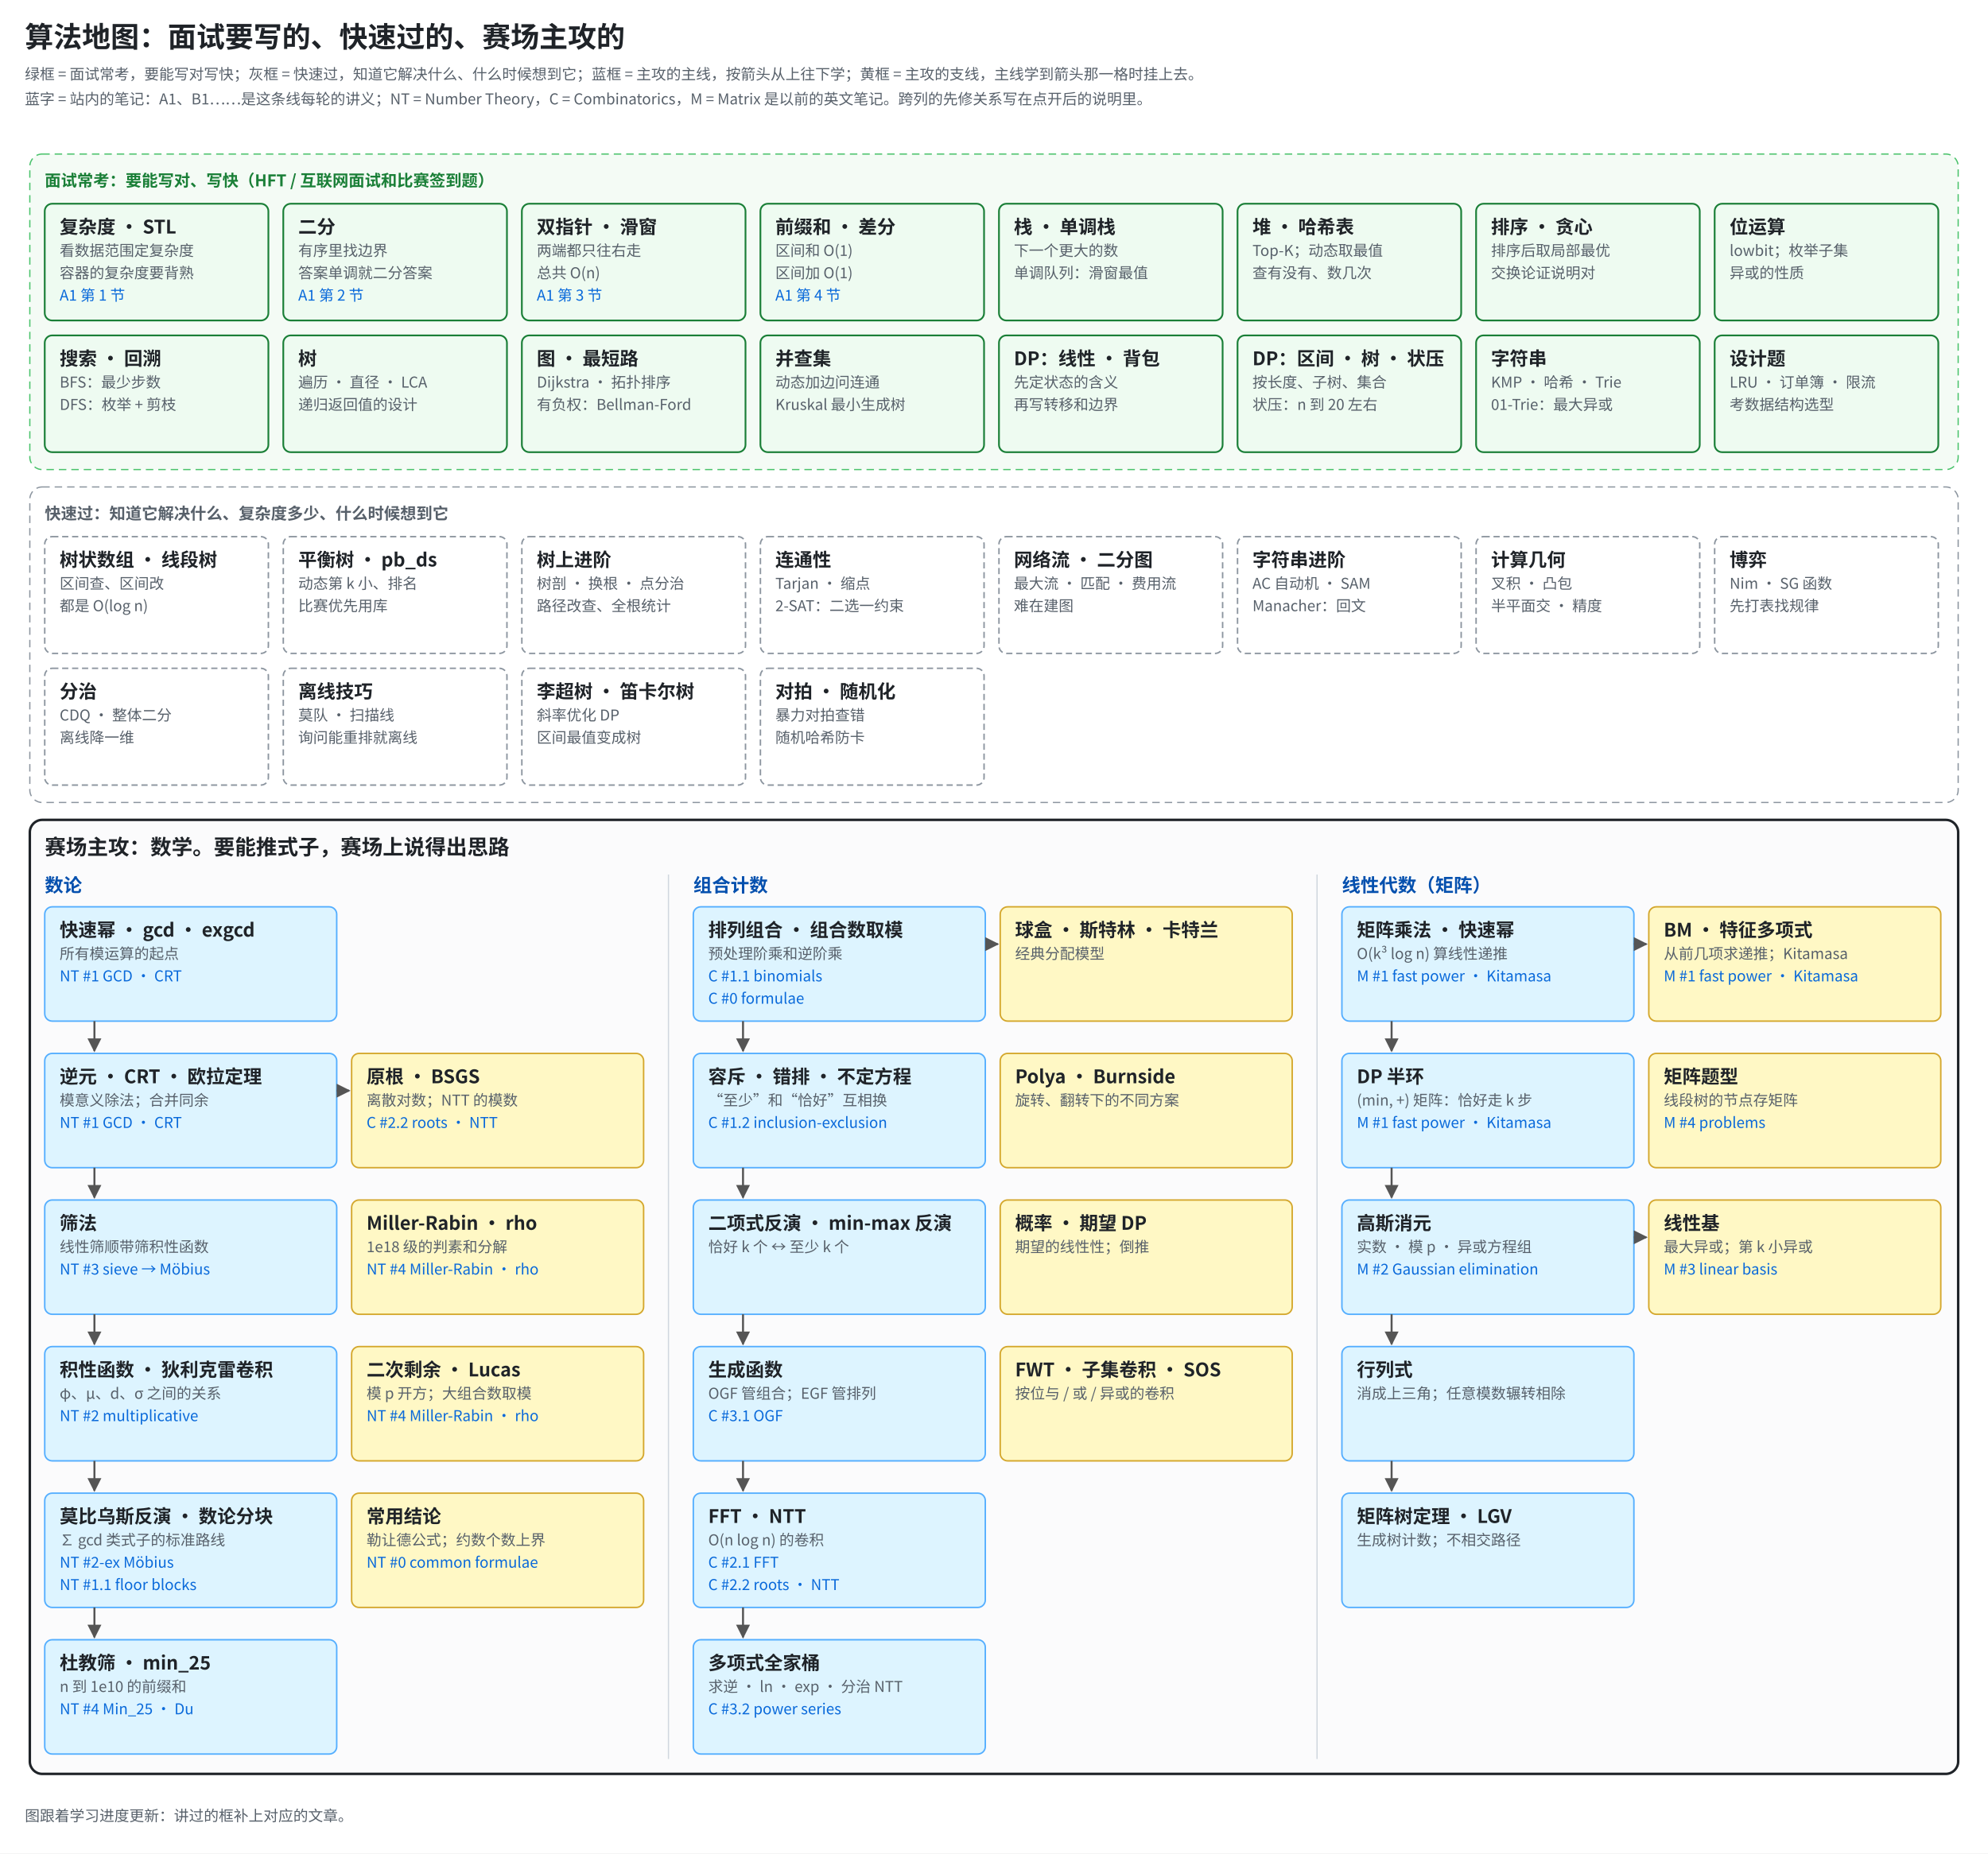
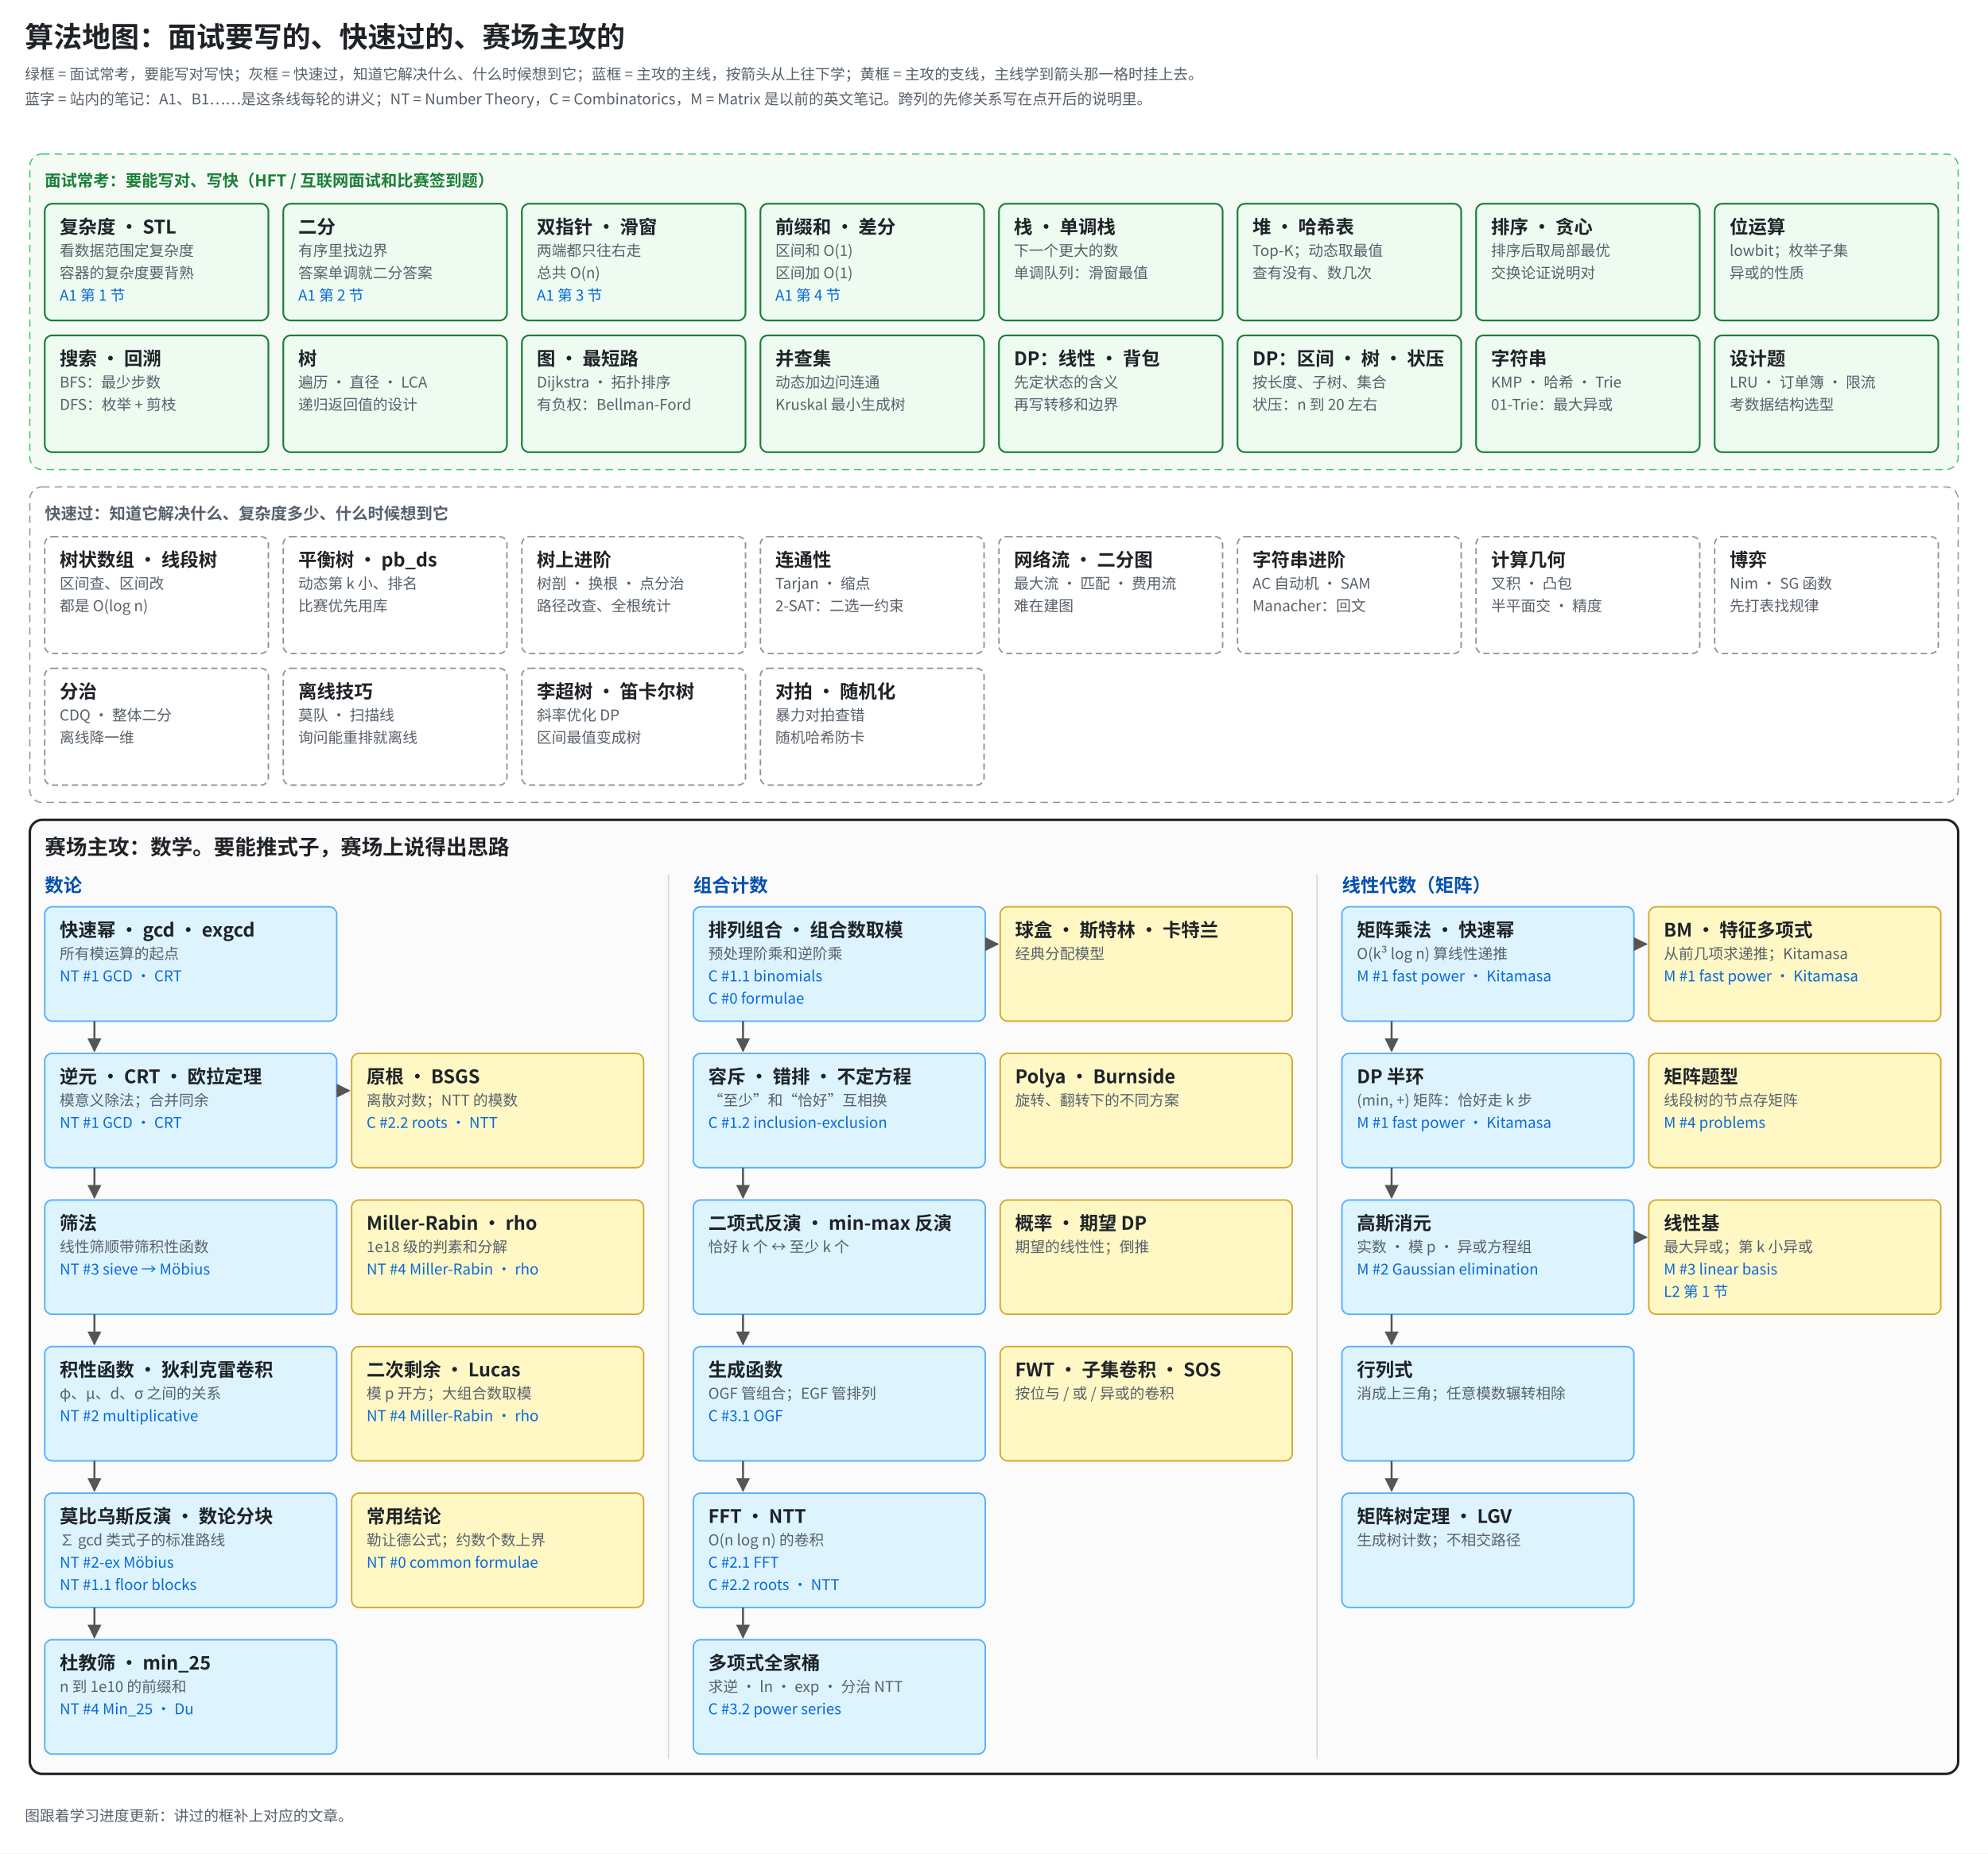
<svg xmlns="http://www.w3.org/2000/svg" viewBox="0 0 1600 1492" width="1600" height="1492" font-family="PingFang SC, Microsoft YaHei, Noto Sans CJK SC, sans-serif">
  <defs>
    <marker id="arr" viewBox="0 0 10 10" refX="9" refY="5" markerWidth="7" markerHeight="7" orient="auto-start-reverse">
      <path d="M0,0 L10,5 L0,10 z" fill="#555" />
    </marker>
    <style>
      .t  { font-size: 15px; font-weight: 600; fill: #1f2328; }
      .s  { font-size: 12px; fill: #57606a; }
      .h  { font-size: 17px; font-weight: 700; fill: #1f2328; }
      .tag{ font-size: 12px; fill: #0969da; }
      .lab{ font-size: 11.5px; fill: #57606a; }
      .labr{ font-size: 11.5px; fill: #cf222e; }
      .lane-h { font-size: 13px; font-weight: 700; }
      .ext  { fill: #f6f8fa; stroke: #57606a; stroke-width: 1.2; }
      .hot  { fill: #eefbf1; stroke: #1a7f37; stroke-width: 1.4; }
      .data { fill: #ddf4ff; stroke: #54aeff; stroke-width: 1.2; }
      .sync { fill: #fff8c5; stroke: #d4a72c; stroke-width: 1.2; }
      .note { fill: #fbfbfc; stroke: #8c959f; stroke-width: 1; stroke-dasharray: 3 3; }
      .cold { fill: #ffffff; stroke: #8c959f; stroke-width: 1.2; stroke-dasharray: 5 3; }
      .sock { fill: #fbfbfc; stroke: #1f2328; stroke-width: 2; }
      .line { stroke: #555; stroke-width: 1.6; fill: none; }
      .ret  { stroke: #cf222e; stroke-width: 1.6; fill: none; }
      .side { stroke: #6e7781; stroke-width: 1.4; fill: none; stroke-dasharray: 5 3; }
      .lane-t { font-size: 15px; font-weight: 700; fill: #0550ae; }
    </style>
  </defs>
  <rect x="0" y="0" width="1600" height="1492" fill="#ffffff" />
  <text x="20" y="38" class="h" style="font-size:23px">算法地图：面试要写的、快速过的、赛场主攻的</text>
  <text x="20" y="64" class="s">绿框 = 面试常考，要能写对写快；灰框 = 快速过，知道它解决什么、什么时候想到它；蓝框 = 主攻的主线，按箭头从上往下学；黄框 = 主攻的支线，主线学到箭头那一格时挂上去。</text>
  <text x="20" y="84" class="s">蓝字 = 站内的笔记：A1、B1……是这条线每轮的讲义；NT = Number Theory，C = Combinatorics，M = Matrix 是以前的英文笔记。跨列的先修关系写在点开后的说明里。</text>
  <rect x="24" y="124" width="1552" height="254" rx="10" fill="#f4fbf5" stroke="#4ac26b" stroke-dasharray="6 4" />
  <text x="36" y="150" class="lane-h" style="fill:#1a7f37">面试常考：要能写对、写快（HFT / 互联网面试和比赛签到题）</text>
  <rect x="24" y="392" width="1552" height="254" rx="10" fill="#ffffff" stroke="#8c959f" stroke-dasharray="6 4" />
  <text x="36" y="418" class="lane-h" style="fill:#57606a">快速过：知道它解决什么、复杂度多少、什么时候想到它</text>
  <rect x="24" y="660" width="1552" height="768" rx="10" class="sock" />
  <text x="36" y="688" class="h">赛场主攻：数学。要能推式子，赛场上说得出思路</text>
  <text x="36" y="718" class="lane-t">数论</text>
  <line x1="538" y1="704" x2="538" y2="1416" stroke="#d0d7de" stroke-width="1" />
  <text x="558" y="718" class="lane-t">组合计数</text>
  <line x1="1060" y1="704" x2="1060" y2="1416" stroke="#d0d7de" stroke-width="1" />
  <text x="1080" y="718" class="lane-t">线性代数（矩阵）</text>
  <g id="a_cx">
    <rect x="36" y="164" width="180" height="94" rx="6" class="hot" />
    <text x="48" y="188" class="t">复杂度 · STL</text>
    <text x="48" y="206" class="s">看数据范围定复杂度</text>
    <text x="48" y="224" class="s">容器的复杂度要背熟</text>
    <text x="48" y="242" class="tag">
      <a href="/zh/algo/a1-complexity-binary-search-two-pointers-prefix-sums/" target="_blank" rel="noopener">
        <tspan>A1 第 1 节</tspan>
      </a>
    </text>
  </g>
  <g id="a_bs">
    <rect x="228" y="164" width="180" height="94" rx="6" class="hot" />
    <text x="240" y="188" class="t">二分</text>
    <text x="240" y="206" class="s">有序里找边界</text>
    <text x="240" y="224" class="s">答案单调就二分答案</text>
    <text x="240" y="242" class="tag">
      <a href="/zh/algo/a1-complexity-binary-search-two-pointers-prefix-sums/" target="_blank" rel="noopener">
        <tspan>A1 第 2 节</tspan>
      </a>
    </text>
  </g>
  <g id="a_tp">
    <rect x="420" y="164" width="180" height="94" rx="6" class="hot" />
    <text x="432" y="188" class="t">双指针 · 滑窗</text>
    <text x="432" y="206" class="s">两端都只往右走</text>
    <text x="432" y="224" class="s">总共 O(n)</text>
    <text x="432" y="242" class="tag">
      <a href="/zh/algo/a1-complexity-binary-search-two-pointers-prefix-sums/" target="_blank" rel="noopener">
        <tspan>A1 第 3 节</tspan>
      </a>
    </text>
  </g>
  <g id="a_ps">
    <rect x="612" y="164" width="180" height="94" rx="6" class="hot" />
    <text x="624" y="188" class="t">前缀和 · 差分</text>
    <text x="624" y="206" class="s">区间和 O(1)</text>
    <text x="624" y="224" class="s">区间加 O(1)</text>
    <text x="624" y="242" class="tag">
      <a href="/zh/algo/a1-complexity-binary-search-two-pointers-prefix-sums/" target="_blank" rel="noopener">
        <tspan>A1 第 4 节</tspan>
      </a>
    </text>
  </g>
  <g id="a_st">
    <rect x="804" y="164" width="180" height="94" rx="6" class="hot" />
    <text x="816" y="188" class="t">栈 · 单调栈</text>
    <text x="816" y="206" class="s">下一个更大的数</text>
    <text x="816" y="224" class="s">单调队列：滑窗最值</text>
  </g>
  <g id="a_hp">
    <rect x="996" y="164" width="180" height="94" rx="6" class="hot" />
    <text x="1008" y="188" class="t">堆 · 哈希表</text>
    <text x="1008" y="206" class="s">Top-K；动态取最值</text>
    <text x="1008" y="224" class="s">查有没有、数几次</text>
  </g>
  <g id="a_gr">
    <rect x="1188" y="164" width="180" height="94" rx="6" class="hot" />
    <text x="1200" y="188" class="t">排序 · 贪心</text>
    <text x="1200" y="206" class="s">排序后取局部最优</text>
    <text x="1200" y="224" class="s">交换论证说明对</text>
  </g>
  <g id="a_bit">
    <rect x="1380" y="164" width="180" height="94" rx="6" class="hot" />
    <text x="1392" y="188" class="t">位运算</text>
    <text x="1392" y="206" class="s">lowbit；枚举子集</text>
    <text x="1392" y="224" class="s">异或的性质</text>
  </g>
  <g id="a_srch">
    <rect x="36" y="270" width="180" height="94" rx="6" class="hot" />
    <text x="48" y="294" class="t">搜索 · 回溯</text>
    <text x="48" y="312" class="s">BFS：最少步数</text>
    <text x="48" y="330" class="s">DFS：枚举 + 剪枝</text>
  </g>
  <g id="a_tree">
    <rect x="228" y="270" width="180" height="94" rx="6" class="hot" />
    <text x="240" y="294" class="t">树</text>
    <text x="240" y="312" class="s">遍历 · 直径 · LCA</text>
    <text x="240" y="330" class="s">递归返回值的设计</text>
  </g>
  <g id="a_graph">
    <rect x="420" y="270" width="180" height="94" rx="6" class="hot" />
    <text x="432" y="294" class="t">图 · 最短路</text>
    <text x="432" y="312" class="s">Dijkstra · 拓扑排序</text>
    <text x="432" y="330" class="s">有负权：Bellman-Ford</text>
  </g>
  <g id="a_dsu">
    <rect x="612" y="270" width="180" height="94" rx="6" class="hot" />
    <text x="624" y="294" class="t">并查集</text>
    <text x="624" y="312" class="s">动态加边问连通</text>
    <text x="624" y="330" class="s">Kruskal 最小生成树</text>
  </g>
  <g id="a_dp1">
    <rect x="804" y="270" width="180" height="94" rx="6" class="hot" />
    <text x="816" y="294" class="t">DP：线性 · 背包</text>
    <text x="816" y="312" class="s">先定状态的含义</text>
    <text x="816" y="330" class="s">再写转移和边界</text>
  </g>
  <g id="a_dp2">
    <rect x="996" y="270" width="180" height="94" rx="6" class="hot" />
    <text x="1008" y="294" class="t">DP：区间 · 树 · 状压</text>
    <text x="1008" y="312" class="s">按长度、子树、集合</text>
    <text x="1008" y="330" class="s">状压：n 到 20 左右</text>
  </g>
  <g id="a_str">
    <rect x="1188" y="270" width="180" height="94" rx="6" class="hot" />
    <text x="1200" y="294" class="t">字符串</text>
    <text x="1200" y="312" class="s">KMP · 哈希 · Trie</text>
    <text x="1200" y="330" class="s">01-Trie：最大异或</text>
  </g>
  <g id="a_design">
    <rect x="1380" y="270" width="180" height="94" rx="6" class="hot" />
    <text x="1392" y="294" class="t">设计题</text>
    <text x="1392" y="312" class="s">LRU · 订单簿 · 限流</text>
    <text x="1392" y="330" class="s">考数据结构选型</text>
  </g>
  <g id="b_seg">
    <rect x="36" y="432" width="180" height="94" rx="6" class="cold" />
    <text x="48" y="456" class="t">树状数组 · 线段树</text>
    <text x="48" y="474" class="s">区间查、区间改</text>
    <text x="48" y="492" class="s">都是 O(log n)</text>
  </g>
  <g id="b_bst">
    <rect x="228" y="432" width="180" height="94" rx="6" class="cold" />
    <text x="240" y="456" class="t">平衡树 · pb_ds</text>
    <text x="240" y="474" class="s">动态第 k 小、排名</text>
    <text x="240" y="492" class="s">比赛优先用库</text>
  </g>
  <g id="b_tree">
    <rect x="420" y="432" width="180" height="94" rx="6" class="cold" />
    <text x="432" y="456" class="t">树上进阶</text>
    <text x="432" y="474" class="s">树剖 · 换根 · 点分治</text>
    <text x="432" y="492" class="s">路径改查、全根统计</text>
  </g>
  <g id="b_conn">
    <rect x="612" y="432" width="180" height="94" rx="6" class="cold" />
    <text x="624" y="456" class="t">连通性</text>
    <text x="624" y="474" class="s">Tarjan · 缩点</text>
    <text x="624" y="492" class="s">2-SAT：二选一约束</text>
  </g>
  <g id="b_flow">
    <rect x="804" y="432" width="180" height="94" rx="6" class="cold" />
    <text x="816" y="456" class="t">网络流 · 二分图</text>
    <text x="816" y="474" class="s">最大流 · 匹配 · 费用流</text>
    <text x="816" y="492" class="s">难在建图</text>
  </g>
  <g id="b_str">
    <rect x="996" y="432" width="180" height="94" rx="6" class="cold" />
    <text x="1008" y="456" class="t">字符串进阶</text>
    <text x="1008" y="474" class="s">AC 自动机 · SAM</text>
    <text x="1008" y="492" class="s">Manacher：回文</text>
  </g>
  <g id="b_geo">
    <rect x="1188" y="432" width="180" height="94" rx="6" class="cold" />
    <text x="1200" y="456" class="t">计算几何</text>
    <text x="1200" y="474" class="s">叉积 · 凸包</text>
    <text x="1200" y="492" class="s">半平面交 · 精度</text>
  </g>
  <g id="b_game">
    <rect x="1380" y="432" width="180" height="94" rx="6" class="cold" />
    <text x="1392" y="456" class="t">博弈</text>
    <text x="1392" y="474" class="s">Nim · SG 函数</text>
    <text x="1392" y="492" class="s">先打表找规律</text>
  </g>
  <g id="b_dc">
    <rect x="36" y="538" width="180" height="94" rx="6" class="cold" />
    <text x="48" y="562" class="t">分治</text>
    <text x="48" y="580" class="s">CDQ · 整体二分</text>
    <text x="48" y="598" class="s">离线降一维</text>
  </g>
  <g id="b_off">
    <rect x="228" y="538" width="180" height="94" rx="6" class="cold" />
    <text x="240" y="562" class="t">离线技巧</text>
    <text x="240" y="580" class="s">莫队 · 扫描线</text>
    <text x="240" y="598" class="s">询问能重排就离线</text>
  </g>
  <g id="b_lichao">
    <rect x="420" y="538" width="180" height="94" rx="6" class="cold" />
    <text x="432" y="562" class="t">李超树 · 笛卡尔树</text>
    <text x="432" y="580" class="s">斜率优化 DP</text>
    <text x="432" y="598" class="s">区间最值变成树</text>
  </g>
  <g id="b_rand">
    <rect x="612" y="538" width="180" height="94" rx="6" class="cold" />
    <text x="624" y="562" class="t">对拍 · 随机化</text>
    <text x="624" y="580" class="s">暴力对拍查错</text>
    <text x="624" y="598" class="s">随机哈希防卡</text>
  </g>
  <g id="c_pow">
    <rect x="36" y="730" width="235" height="92" rx="6" class="data" />
    <text x="48" y="754" class="t">快速幂 · gcd · exgcd</text>
    <text x="48" y="772" class="s">所有模运算的起点</text>
    <text x="48" y="790" class="tag">
      <a href="/posts/number-theory-1-elementary/" target="_blank" rel="noopener">
        <tspan>NT #1 GCD · CRT</tspan>
      </a>
    </text>
  </g>
  <g id="c_inv">
    <rect x="36" y="848" width="235" height="92" rx="6" class="data" />
    <text x="48" y="872" class="t">逆元 · CRT · 欧拉定理</text>
    <text x="48" y="890" class="s">模意义除法；合并同余</text>
    <text x="48" y="908" class="tag">
      <a href="/posts/number-theory-1-elementary/" target="_blank" rel="noopener">
        <tspan>NT #1 GCD · CRT</tspan>
      </a>
    </text>
  </g>
  <g id="c_sieve">
    <rect x="36" y="966" width="235" height="92" rx="6" class="data" />
    <text x="48" y="990" class="t">筛法</text>
    <text x="48" y="1008" class="s">线性筛顺带筛积性函数</text>
    <text x="48" y="1026" class="tag">
      <a href="/posts/number-theory-3-sieve-mobius-inclusion-exclusion/" target="_blank" rel="noopener">
        <tspan>NT #3 sieve → Möbius</tspan>
      </a>
    </text>
  </g>
  <g id="c_mult">
    <rect x="36" y="1084" width="235" height="92" rx="6" class="data" />
    <text x="48" y="1108" class="t">积性函数 · 狄利克雷卷积</text>
    <text x="48" y="1126" class="s">φ、μ、d、σ 之间的关系</text>
    <text x="48" y="1144" class="tag">
      <a href="/posts/number-theory-2-multiplicative-functions/" target="_blank" rel="noopener">
        <tspan>NT #2 multiplicative</tspan>
      </a>
    </text>
  </g>
  <g id="c_mob">
    <rect x="36" y="1202" width="235" height="92" rx="6" class="data" />
    <text x="48" y="1226" class="t">莫比乌斯反演 · 数论分块</text>
    <text x="48" y="1244" class="s">∑ gcd 类式子的标准路线</text>
    <text x="48" y="1262" class="tag">
      <a href="/posts/number-theory-2-ex-mobius-techniques/" target="_blank" rel="noopener">
        <tspan>NT #2-ex Möbius</tspan>
      </a>
    </text>
    <text x="48" y="1280" class="tag">
      <a href="/posts/number-theory-1-1-divisibility-blocking/" target="_blank" rel="noopener">
        <tspan>NT #1.1 floor blocks</tspan>
      </a>
    </text>
  </g>
  <g id="c_dujiao">
    <rect x="36" y="1320" width="235" height="92" rx="6" class="data" />
    <text x="48" y="1344" class="t">杜教筛 · min_25</text>
    <text x="48" y="1362" class="s">n 到 1e10 的前缀和</text>
    <text x="48" y="1380" class="tag">
      <a href="/posts/number-theory-4-min25-du-jiao-sieve/" target="_blank" rel="noopener">
        <tspan>NT #4 Min_25 · Du</tspan>
      </a>
    </text>
  </g>
  <g id="c_root">
    <rect x="283" y="848" width="235" height="92" rx="6" class="sync" />
    <text x="295" y="872" class="t">原根 · BSGS</text>
    <text x="295" y="890" class="s">离散对数；NTT 的模数</text>
    <text x="295" y="908" class="tag">
      <a href="/posts/combinatorics-2-2-primitive-roots-ntt/" target="_blank" rel="noopener">
        <tspan>C #2.2 roots · NTT</tspan>
      </a>
    </text>
  </g>
  <g id="c_mr">
    <rect x="283" y="966" width="235" height="92" rx="6" class="sync" />
    <text x="295" y="990" class="t">Miller-Rabin · rho</text>
    <text x="295" y="1008" class="s">1e18 级的判素和分解</text>
    <text x="295" y="1026" class="tag">
      <a href="/posts/number-theory-4-primality-factorisation-residues/" target="_blank" rel="noopener">
        <tspan>NT #4 Miller-Rabin · rho</tspan>
      </a>
    </text>
  </g>
  <g id="c_qr">
    <rect x="283" y="1084" width="235" height="92" rx="6" class="sync" />
    <text x="295" y="1108" class="t">二次剩余 · Lucas</text>
    <text x="295" y="1126" class="s">模 p 开方；大组合数取模</text>
    <text x="295" y="1144" class="tag">
      <a href="/posts/number-theory-4-primality-factorisation-residues/" target="_blank" rel="noopener">
        <tspan>NT #4 Miller-Rabin · rho</tspan>
      </a>
    </text>
  </g>
  <g id="c_ntfact">
    <rect x="283" y="1202" width="235" height="92" rx="6" class="sync" />
    <text x="295" y="1226" class="t">常用结论</text>
    <text x="295" y="1244" class="s">勒让德公式；约数个数上界</text>
    <text x="295" y="1262" class="tag">
      <a href="/posts/number-theory-0-common-formulae/" target="_blank" rel="noopener">
        <tspan>NT #0 common formulae</tspan>
      </a>
    </text>
  </g>
  <g id="c_cnt">
    <rect x="558" y="730" width="235" height="92" rx="6" class="data" />
    <text x="570" y="754" class="t">排列组合 · 组合数取模</text>
    <text x="570" y="772" class="s">预处理阶乘和逆阶乘</text>
    <text x="570" y="790" class="tag">
      <a href="/posts/combinatorics-1-1-permutations-combinations/" target="_blank" rel="noopener">
        <tspan>C #1.1 binomials</tspan>
      </a>
    </text>
    <text x="570" y="808" class="tag">
      <a href="/posts/combinatorics-0-common-formulae-conclusions/" target="_blank" rel="noopener">
        <tspan>C #0 formulae</tspan>
      </a>
    </text>
  </g>
  <g id="c_ie">
    <rect x="558" y="848" width="235" height="92" rx="6" class="data" />
    <text x="570" y="872" class="t">容斥 · 错排 · 不定方程</text>
    <text x="570" y="890" class="s">“至少”和“恰好”互相换</text>
    <text x="570" y="908" class="tag">
      <a href="/posts/combinatorics-1-2-inclusion-exclusion-diophantine-derangements/" target="_blank" rel="noopener">
        <tspan>C #1.2 inclusion-exclusion</tspan>
      </a>
    </text>
  </g>
  <g id="c_binv">
    <rect x="558" y="966" width="235" height="92" rx="6" class="data" />
    <text x="570" y="990" class="t">二项式反演 · min-max 反演</text>
    <text x="570" y="1008" class="s">恰好 k 个 ↔ 至少 k 个</text>
  </g>
  <g id="c_gf">
    <rect x="558" y="1084" width="235" height="92" rx="6" class="data" />
    <text x="570" y="1108" class="t">生成函数</text>
    <text x="570" y="1126" class="s">OGF 管组合；EGF 管排列</text>
    <text x="570" y="1144" class="tag">
      <a href="/posts/combinatorics-3-1-ordinary-generating-functions/" target="_blank" rel="noopener">
        <tspan>C #3.1 OGF</tspan>
      </a>
    </text>
  </g>
  <g id="c_ntt">
    <rect x="558" y="1202" width="235" height="92" rx="6" class="data" />
    <text x="570" y="1226" class="t">FFT · NTT</text>
    <text x="570" y="1244" class="s">O(n log n) 的卷积</text>
    <text x="570" y="1262" class="tag">
      <a href="/posts/combinatorics-2-1-fft-lagrange-interpolation/" target="_blank" rel="noopener">
        <tspan>C #2.1 FFT</tspan>
      </a>
    </text>
    <text x="570" y="1280" class="tag">
      <a href="/posts/combinatorics-2-2-primitive-roots-ntt/" target="_blank" rel="noopener">
        <tspan>C #2.2 roots · NTT</tspan>
      </a>
    </text>
  </g>
  <g id="c_poly">
    <rect x="558" y="1320" width="235" height="92" rx="6" class="data" />
    <text x="570" y="1344" class="t">多项式全家桶</text>
    <text x="570" y="1362" class="s">求逆 · ln · exp · 分治 NTT</text>
    <text x="570" y="1380" class="tag">
      <a href="/posts/combinatorics-3-2-more-operations-on-formal-power-series/" target="_blank" rel="noopener">
        <tspan>C #3.2 power series</tspan>
      </a>
    </text>
  </g>
  <g id="c_model">
    <rect x="805" y="730" width="235" height="92" rx="6" class="sync" />
    <text x="817" y="754" class="t">球盒 · 斯特林 · 卡特兰</text>
    <text x="817" y="772" class="s">经典分配模型</text>
  </g>
  <g id="c_polya">
    <rect x="805" y="848" width="235" height="92" rx="6" class="sync" />
    <text x="817" y="872" class="t">Polya · Burnside</text>
    <text x="817" y="890" class="s">旋转、翻转下的不同方案</text>
  </g>
  <g id="c_prob">
    <rect x="805" y="966" width="235" height="92" rx="6" class="sync" />
    <text x="817" y="990" class="t">概率 · 期望 DP</text>
    <text x="817" y="1008" class="s">期望的线性性；倒推</text>
  </g>
  <g id="c_fwt">
    <rect x="805" y="1084" width="235" height="92" rx="6" class="sync" />
    <text x="817" y="1108" class="t">FWT · 子集卷积 · SOS</text>
    <text x="817" y="1126" class="s">按位与 / 或 / 异或的卷积</text>
  </g>
  <g id="c_mpow">
    <rect x="1080" y="730" width="235" height="92" rx="6" class="data" />
    <text x="1092" y="754" class="t">矩阵乘法 · 快速幂</text>
    <text x="1092" y="772" class="s">O(k³ log n) 算线性递推</text>
    <text x="1092" y="790" class="tag">
      <a href="/posts/matrix-1-fast-exponentiation/" target="_blank" rel="noopener">
        <tspan>M #1 fast power · Kitamasa</tspan>
      </a>
    </text>
  </g>
  <g id="c_semi">
    <rect x="1080" y="848" width="235" height="92" rx="6" class="data" />
    <text x="1092" y="872" class="t">DP 半环</text>
    <text x="1092" y="890" class="s">(min, +) 矩阵：恰好走 k 步</text>
    <text x="1092" y="908" class="tag">
      <a href="/posts/matrix-1-fast-exponentiation/" target="_blank" rel="noopener">
        <tspan>M #1 fast power · Kitamasa</tspan>
      </a>
    </text>
  </g>
  <g id="c_gauss">
    <rect x="1080" y="966" width="235" height="92" rx="6" class="data" />
    <text x="1092" y="990" class="t">高斯消元</text>
    <text x="1092" y="1008" class="s">实数 · 模 p · 异或方程组</text>
    <text x="1092" y="1026" class="tag">
      <a href="/posts/matrix-2-gaussian-elimination/" target="_blank" rel="noopener">
        <tspan>M #2 Gaussian elimination</tspan>
      </a>
    </text>
  </g>
  <g id="c_det">
    <rect x="1080" y="1084" width="235" height="92" rx="6" class="data" />
    <text x="1092" y="1108" class="t">行列式</text>
    <text x="1092" y="1126" class="s">消成上三角；任意模数辗转相除</text>
  </g>
  <g id="c_mtt">
    <rect x="1080" y="1202" width="235" height="92" rx="6" class="data" />
    <text x="1092" y="1226" class="t">矩阵树定理 · LGV</text>
    <text x="1092" y="1244" class="s">生成树计数；不相交路径</text>
  </g>
  <g id="c_bm">
    <rect x="1327" y="730" width="235" height="92" rx="6" class="sync" />
    <text x="1339" y="754" class="t">BM · 特征多项式</text>
    <text x="1339" y="772" class="s">从前几项求递推；Kitamasa</text>
    <text x="1339" y="790" class="tag">
      <a href="/posts/matrix-1-fast-exponentiation/" target="_blank" rel="noopener">
        <tspan>M #1 fast power · Kitamasa</tspan>
      </a>
    </text>
  </g>
  <g id="c_mprob">
    <rect x="1327" y="848" width="235" height="92" rx="6" class="sync" />
    <text x="1339" y="872" class="t">矩阵题型</text>
    <text x="1339" y="890" class="s">线段树的节点存矩阵</text>
    <text x="1339" y="908" class="tag">
      <a href="/posts/matrix-4-problems/" target="_blank" rel="noopener">
        <tspan>M #4 problems</tspan>
      </a>
    </text>
  </g>
  <g id="c_basis">
    <rect x="1327" y="966" width="235" height="92" rx="6" class="sync" />
    <text x="1339" y="990" class="t">线性基</text>
    <text x="1339" y="1008" class="s">最大异或；第 k 小异或</text>
    <text x="1339" y="1026" class="tag">
      <a href="/posts/matrix-3-linear-basis/" target="_blank" rel="noopener">
        <tspan>M #3 linear basis</tspan>
      </a>
    </text>
+     <text x="1339" y="1044" class="tag">
+       <a href="/zh/algo/l2-xor-basis/" target="_blank" rel="noopener">
+         <tspan>L2 第 1 节</tspan>
+       </a>
+     </text>
  </g>
  <path d="M76,822 L76,846" class="line edge" id="e_c_pow_c_inv" marker-end="url(#arr)" />
  <path d="M76,940 L76,964" class="line edge" id="e_c_inv_c_sieve" marker-end="url(#arr)" />
  <path d="M76,1058 L76,1082" class="line edge" id="e_c_sieve_c_mult" marker-end="url(#arr)" />
  <path d="M76,1176 L76,1200" class="line edge" id="e_c_mult_c_mob" marker-end="url(#arr)" />
  <path d="M76,1294 L76,1318" class="line edge" id="e_c_mob_c_dujiao" marker-end="url(#arr)" />
  <path d="M598,822 L598,846" class="line edge" id="e_c_cnt_c_ie" marker-end="url(#arr)" />
  <path d="M598,940 L598,964" class="line edge" id="e_c_ie_c_binv" marker-end="url(#arr)" />
  <path d="M598,1058 L598,1082" class="line edge" id="e_c_binv_c_gf" marker-end="url(#arr)" />
  <path d="M598,1176 L598,1200" class="line edge" id="e_c_gf_c_ntt" marker-end="url(#arr)" />
  <path d="M598,1294 L598,1318" class="line edge" id="e_c_ntt_c_poly" marker-end="url(#arr)" />
  <path d="M1120,822 L1120,846" class="line edge" id="e_c_mpow_c_semi" marker-end="url(#arr)" />
  <path d="M1120,940 L1120,964" class="line edge" id="e_c_semi_c_gauss" marker-end="url(#arr)" />
  <path d="M1120,1058 L1120,1082" class="line edge" id="e_c_gauss_c_det" marker-end="url(#arr)" />
  <path d="M1120,1176 L1120,1200" class="line edge" id="e_c_det_c_mtt" marker-end="url(#arr)" />
  <path d="M271,878 L281,878" class="line edge" id="e_c_inv_c_root" marker-end="url(#arr)" />
  <path d="M793,760 L803,760" class="line edge" id="e_c_cnt_c_model" marker-end="url(#arr)" />
  <path d="M1315,760 L1325,760" class="line edge" id="e_c_mpow_c_bm" marker-end="url(#arr)" />
  <path d="M1315,996 L1325,996" class="line edge" id="e_c_gauss_c_basis" marker-end="url(#arr)" />
  <text x="20" y="1466" class="s">图跟着学习进度更新：讲过的框补上对应的文章。</text>
</svg>
